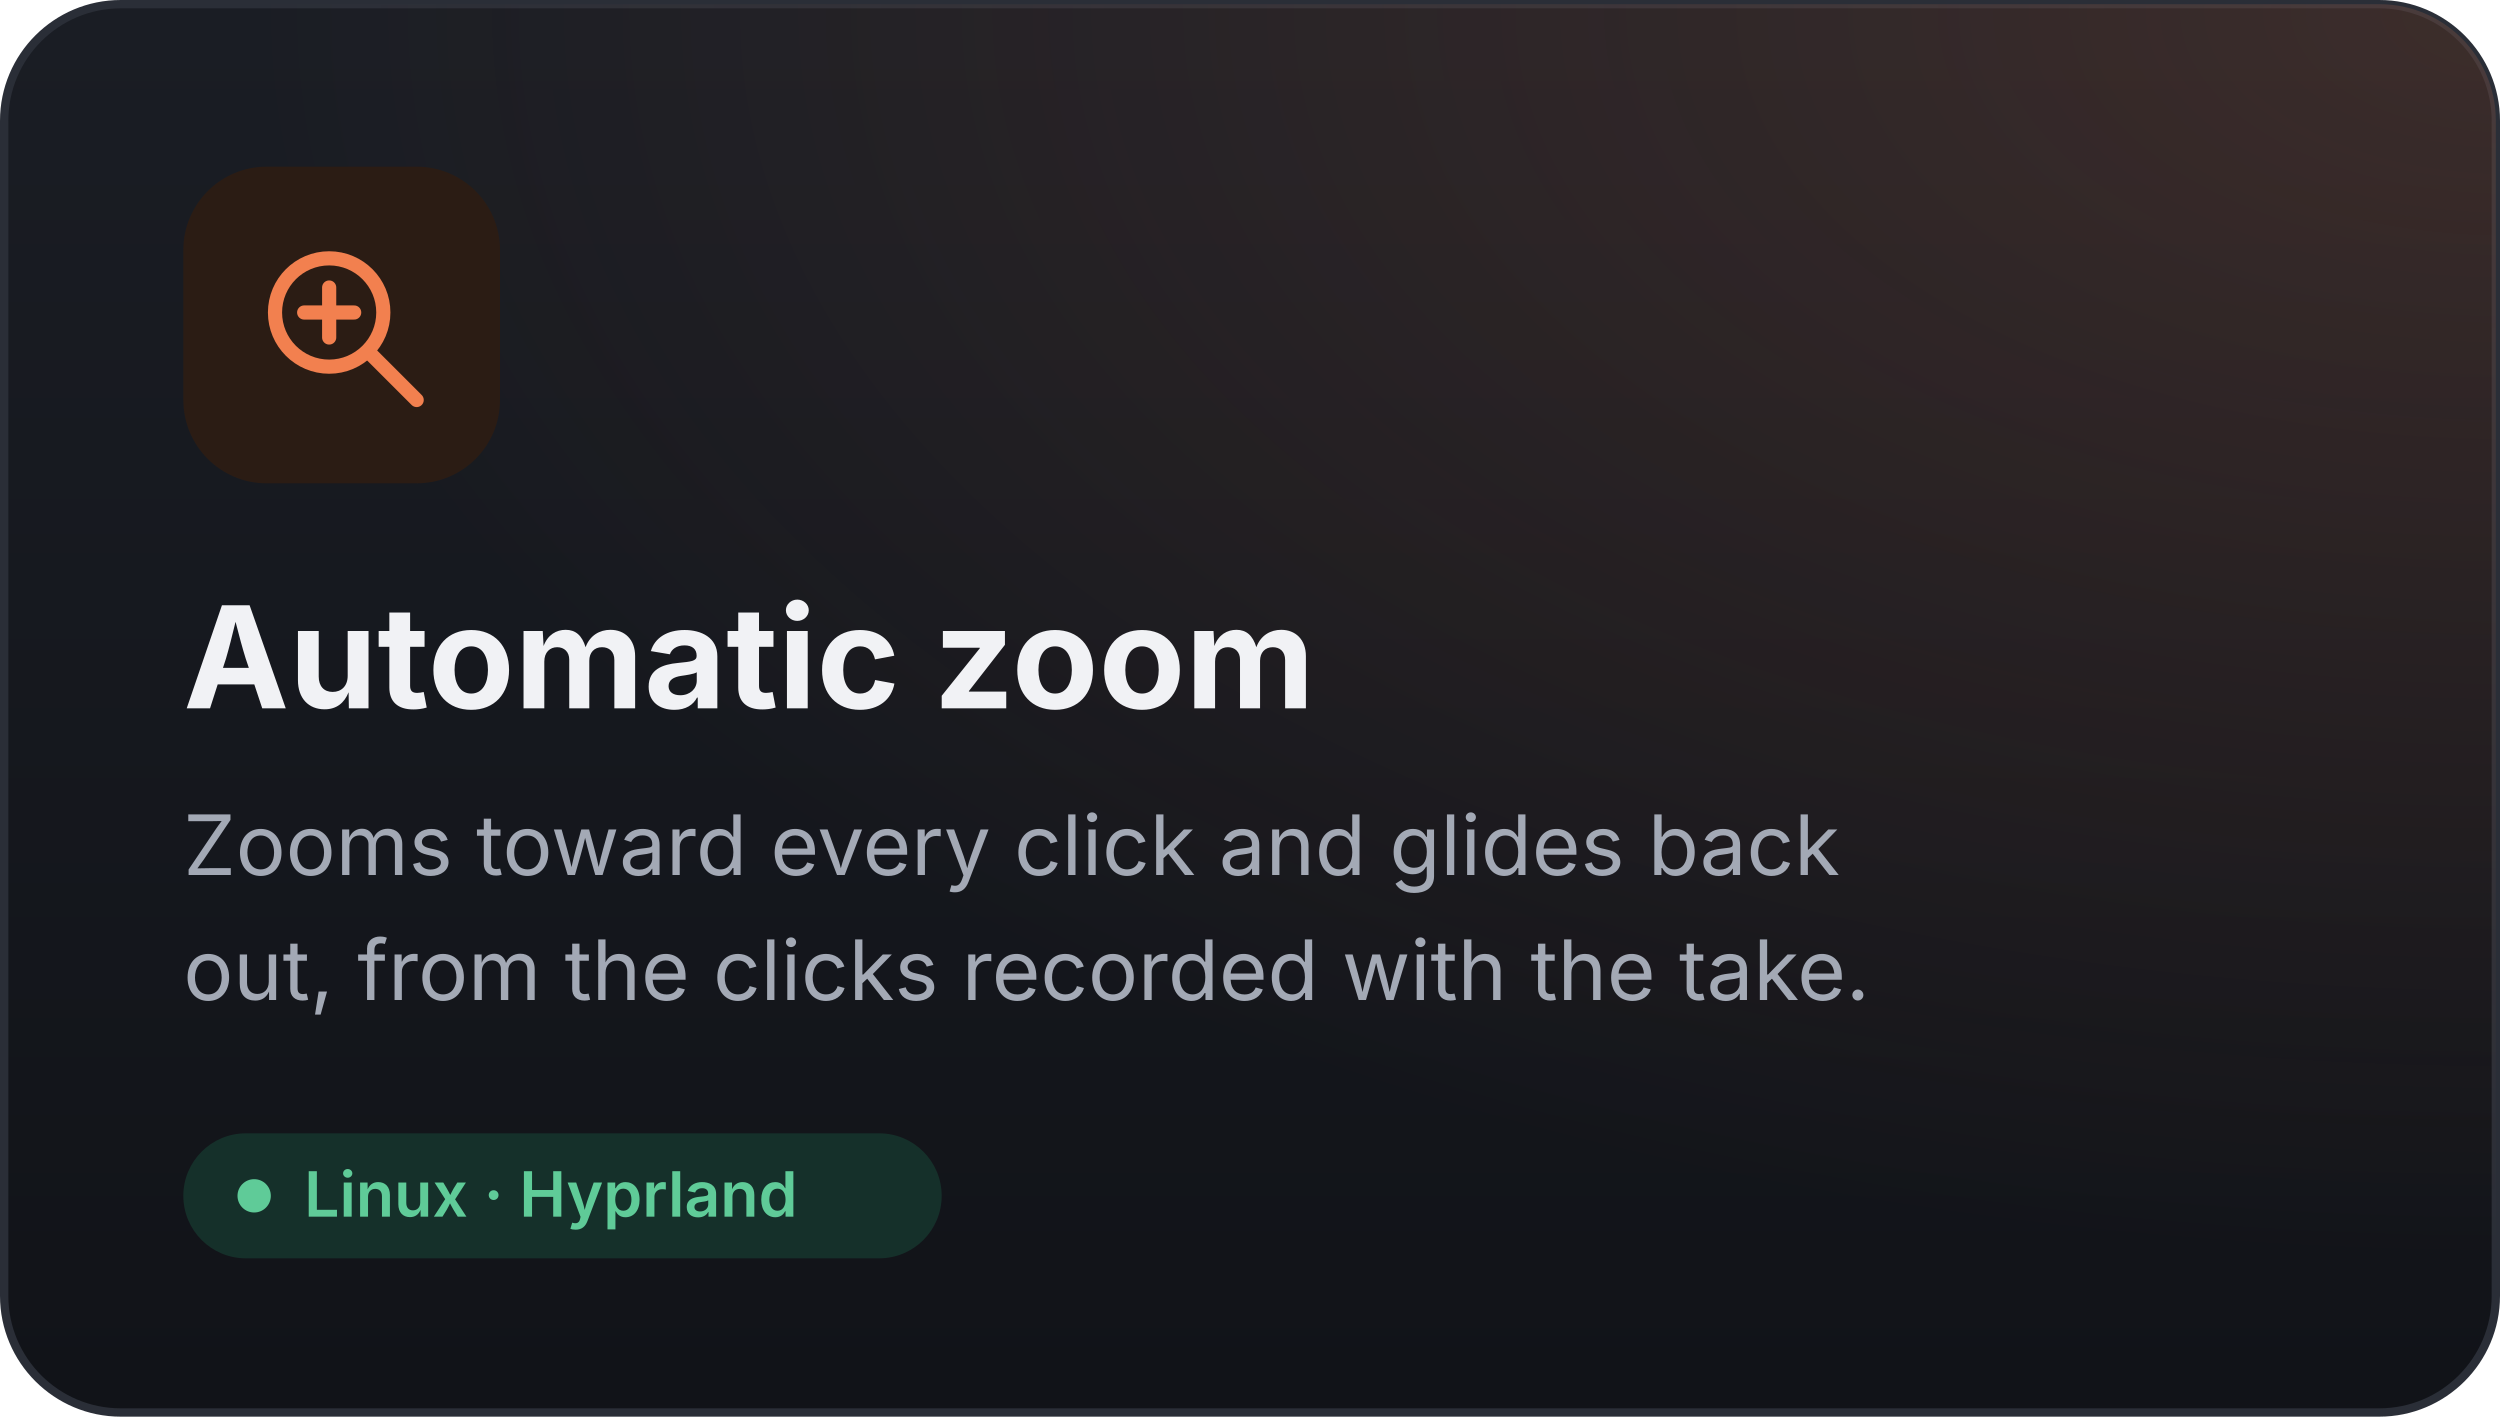
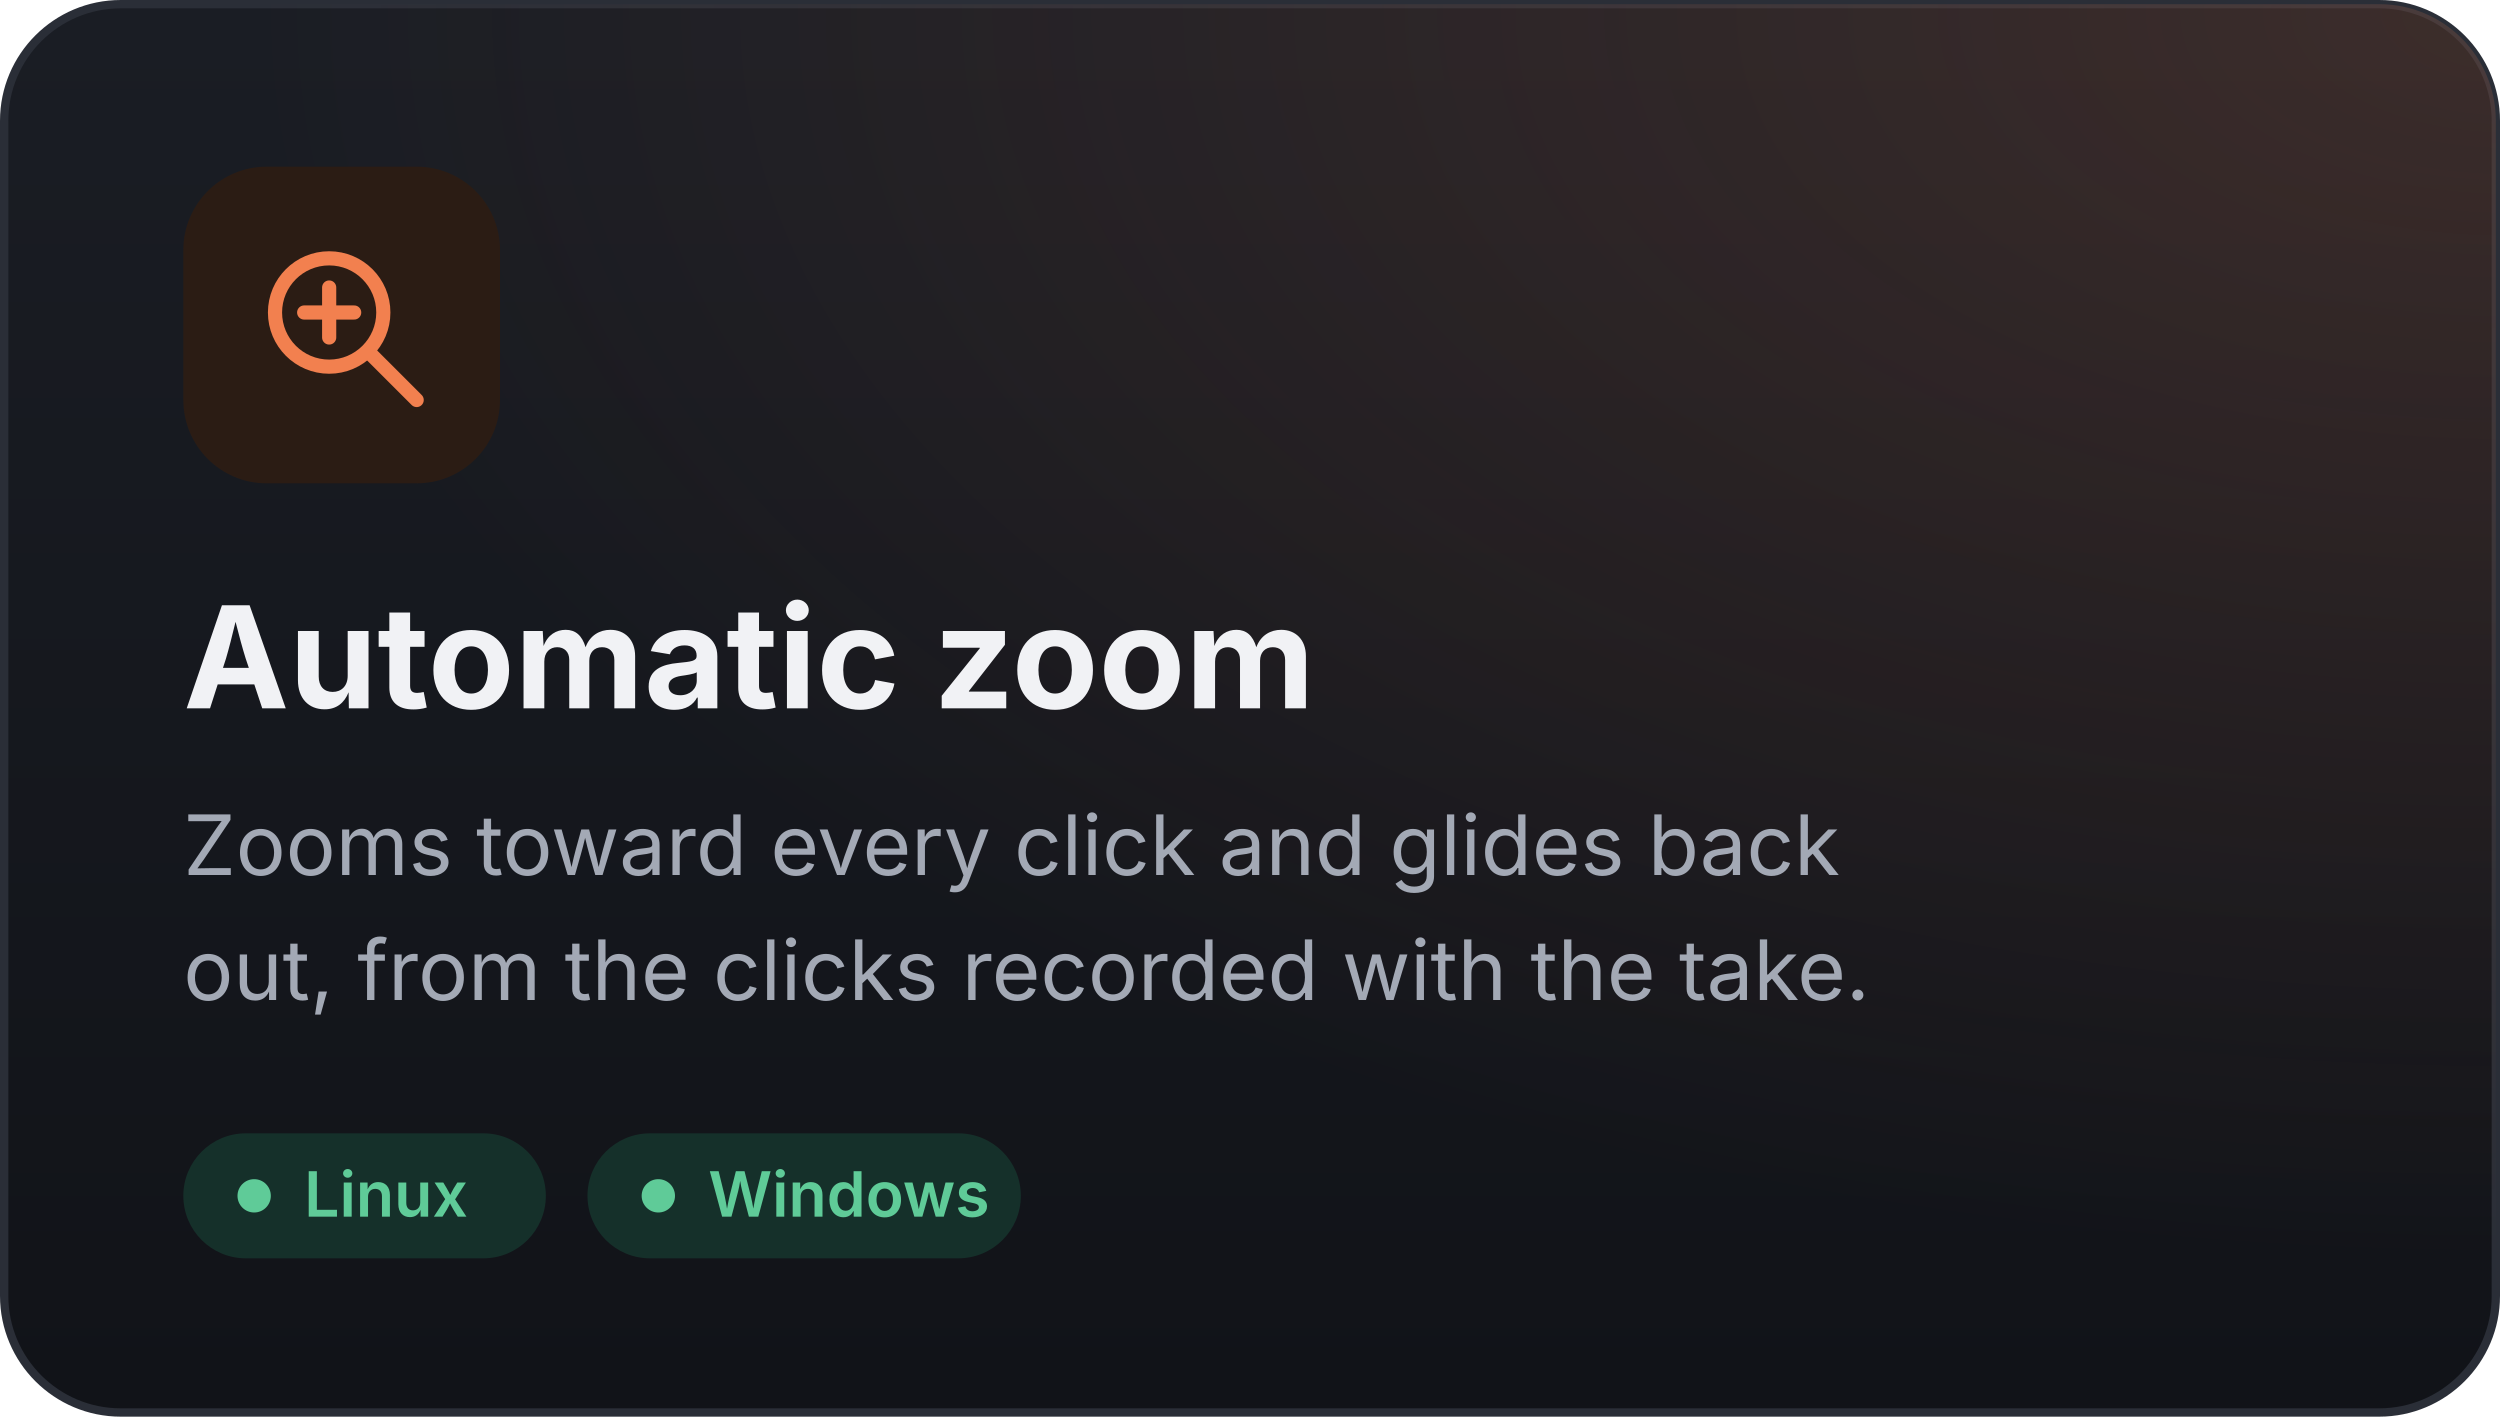
<svg xmlns="http://www.w3.org/2000/svg" viewBox="0 0 600 340" width="600" height="340" role="img" aria-label="Automatic zoom: Zooms toward every click and glides back out, from the clicks recorded with the take.">
  <defs>
    <linearGradient id="g" x1="0" y1="0" x2="0" y2="1">
      <stop offset="0" stop-color="#1a1d24" />
      <stop offset="1" stop-color="#111318" />
    </linearGradient>
    <radialGradient id="glow" cx="1" cy="0" r="0.9">
      <stop offset="0" stop-color="#f2804f" stop-opacity=".16" />
      <stop offset="1" stop-color="#f2804f" stop-opacity="0" />
    </radialGradient>
  </defs>
  <rect x="1" y="1" width="598" height="338" rx="28" fill="url(#g)" stroke="#2a2e37" stroke-width="2" />
  <rect x="1" y="1" width="598" height="338" rx="28" fill="url(#glow)" />
  <g font-family="Inter, 'Segoe UI', 'Helvetica Neue', Arial, sans-serif">
    <g transform="translate(44 40)">
      <rect width="76" height="76" rx="20" fill="#2b1c14" />
      <g transform="translate(14 14) scale(2)" fill="none" stroke="#f2804f" stroke-width="1.7" stroke-linecap="round" stroke-linejoin="round" color="#f2804f">
        <circle cx="10.5" cy="10.5" r="6.5" />
        <path d="M15.5 15.5 21 21M10.5 7.5v6M7.5 10.5h6" />
      </g>
    </g>
    <text x="44" y="170" font-size="34" font-weight="700" fill="#f1f2f5">Automatic zoom</text>
    <text x="44" y="210" font-size="20" fill="#a3a9b5">Zooms toward every click and glides back</text>
    <text x="44" y="240" font-size="20" fill="#a3a9b5">out, from the clicks recorded with the take.</text>
    <g transform="translate(44 272)">
-       <rect width="182" height="30" rx="15" fill="#15302a" />
+       <rect width="87" height="30" rx="15" fill="#15302a" />
      <circle cx="17" cy="15" r="4" fill="#5fcb98" />
-       <text x="29" y="20" font-size="15" font-weight="600" fill="#5fcb98">Linux · Hyprland</text>
+       <text x="29" y="20" font-size="15" font-weight="600" fill="#5fcb98">Linux</text>
+     </g>
+     <g transform="translate(141 272)">
+       <rect width="104" height="30" rx="15" fill="#15302a" />
+       <circle cx="17" cy="15" r="4" fill="#5fcb98" />
+       <text x="29" y="20" font-size="15" font-weight="600" fill="#5fcb98">Windows</text>
    </g>
  </g>
</svg>
